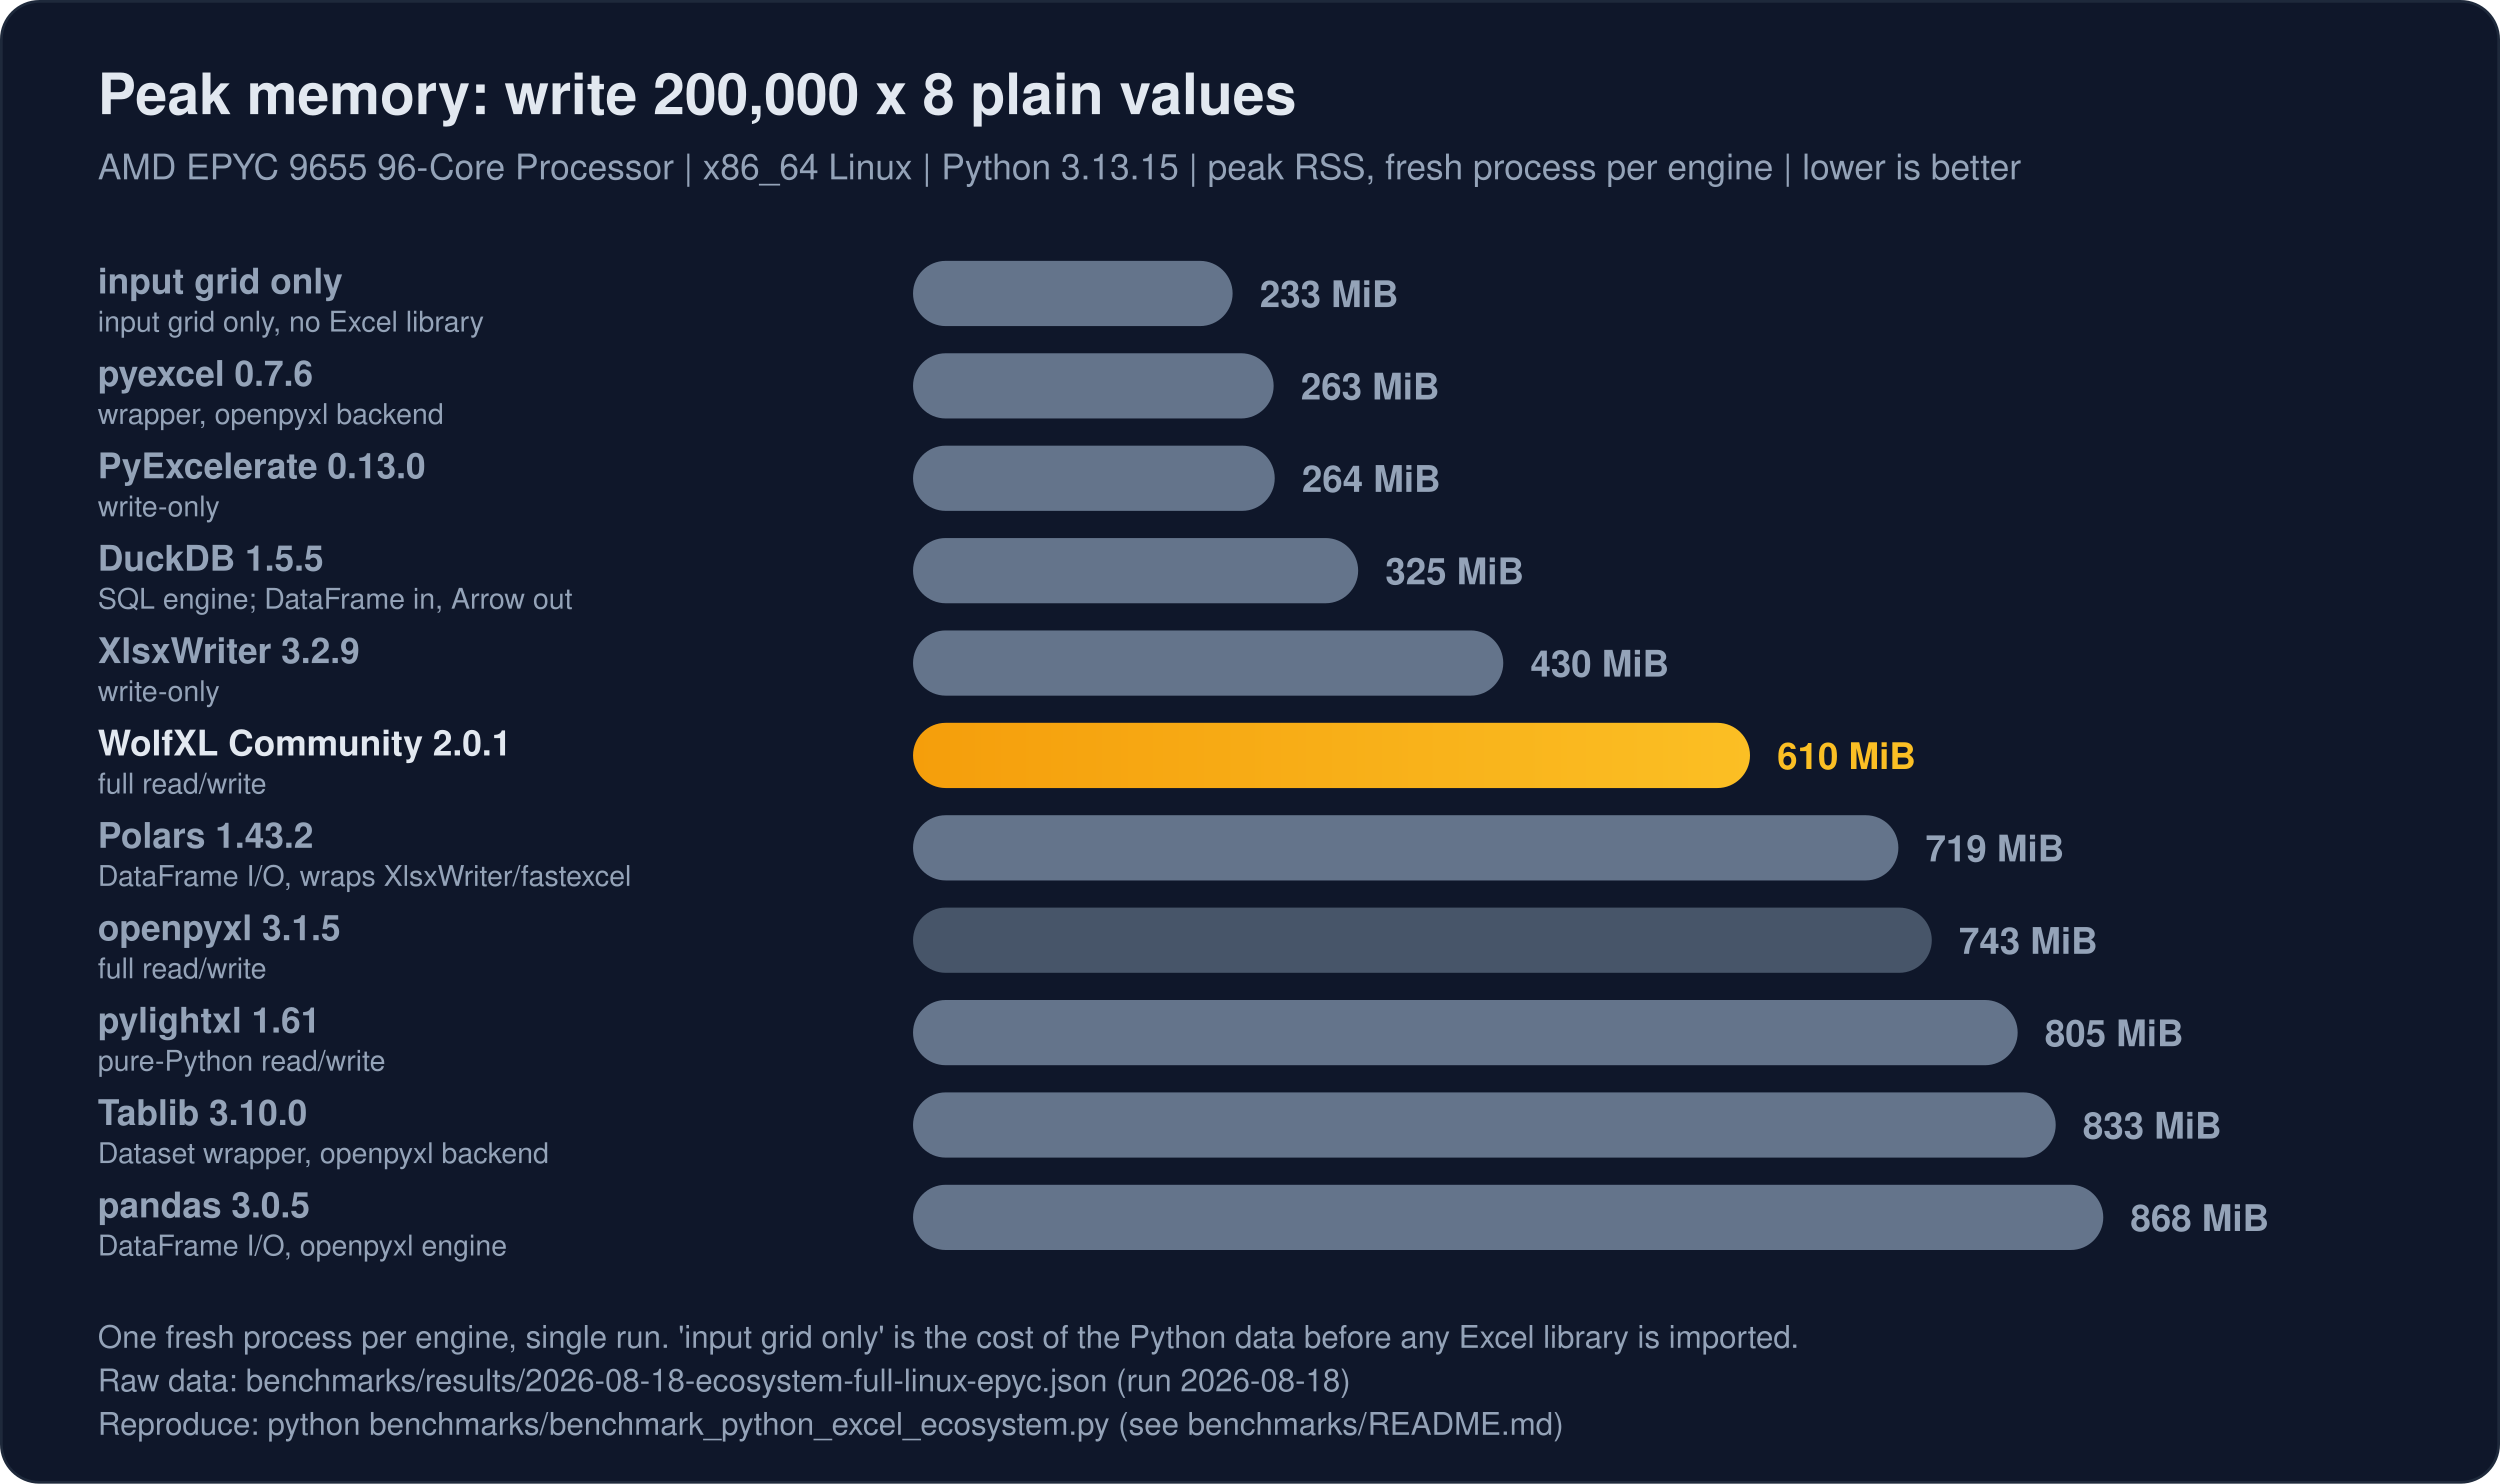
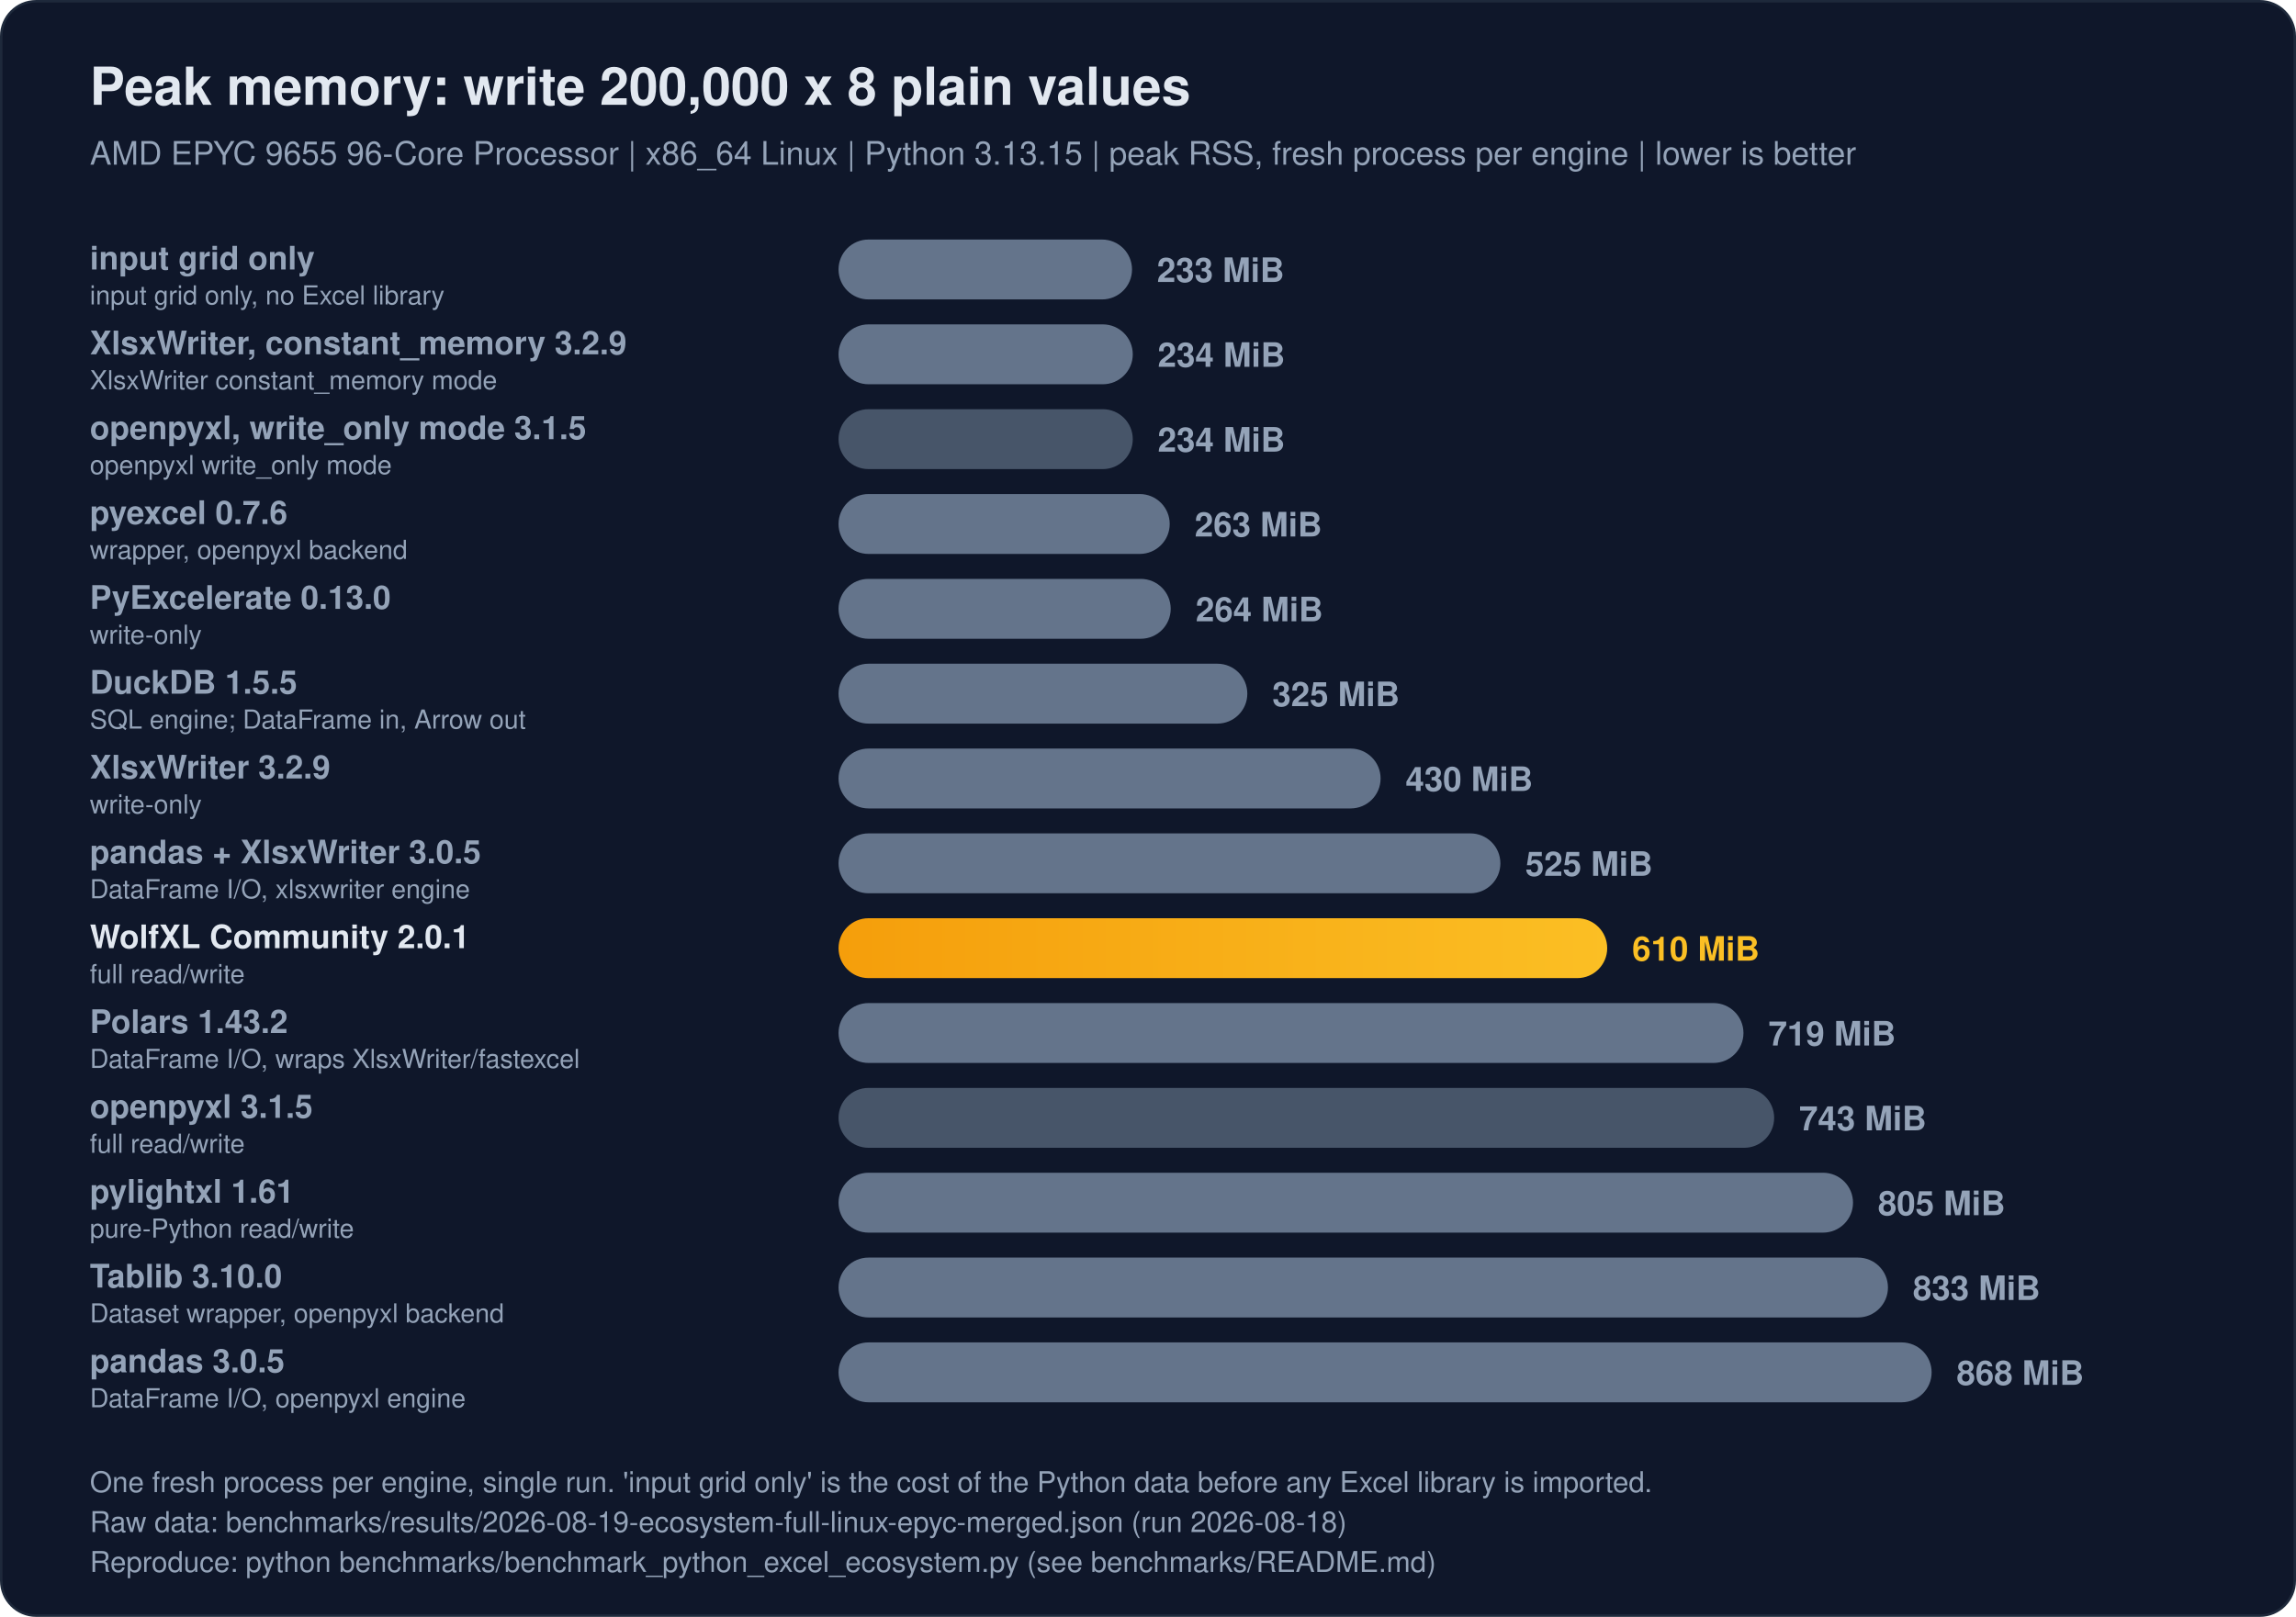
- <svg xmlns="http://www.w3.org/2000/svg" width="920" height="546" viewBox="0 0 920 546" role="img" aria-label="Peak memory: write 200,000 x 8 plain values">
+ <svg xmlns="http://www.w3.org/2000/svg" width="920" height="648" viewBox="0 0 920 648" role="img" aria-label="Peak memory: write 200,000 x 8 plain values">
  <defs>
    <linearGradient id="wolfxl" x1="0" y1="0" x2="1" y2="0">
      <stop offset="0" stop-color="#f59e0b" />
      <stop offset="1" stop-color="#fbbf24" />
    </linearGradient>
  </defs>
-   <rect x="0.5" y="0.5" width="919" height="545" rx="14" fill="#0f172a" stroke="#1e293b" />
+   <rect x="0.5" y="0.5" width="919" height="647" rx="14" fill="#0f172a" stroke="#1e293b" />
  <text x="36" y="42" font-family="-apple-system,'Segoe UI',Helvetica,Arial,sans-serif" font-size="21" font-weight="700" fill="#e2e8f0">Peak memory: write 200,000 x 8 plain values</text>
  <text x="36" y="66" font-family="-apple-system,'Segoe UI',Helvetica,Arial,sans-serif" font-size="13" fill="#94a3b8">AMD EPYC 9655 96-Core Processor | x86_64 Linux | Python 3.13.15 | peak RSS, fresh process per engine | lower is better</text>
  <text x="36" y="108" font-family="-apple-system,'Segoe UI',Helvetica,Arial,sans-serif" font-size="13" font-weight="600" fill="#94a3b8">input grid only</text>
  <text x="36" y="122" font-family="-apple-system,'Segoe UI',Helvetica,Arial,sans-serif" font-size="10.5" fill="#94a3b8">input grid only, no Excel library</text>
  <rect x="336" y="96" width="117.6" height="24" rx="12.0" fill="#64748b" />
  <text x="463.6" y="113" font-family="-apple-system,'Segoe UI',Helvetica,Arial,sans-serif" font-size="13.5" font-weight="700" fill="#94a3b8">233 MiB</text>
-   <text x="36" y="142" font-family="-apple-system,'Segoe UI',Helvetica,Arial,sans-serif" font-size="13" font-weight="600" fill="#94a3b8">pyexcel 0.7.6</text>
-   <text x="36" y="156" font-family="-apple-system,'Segoe UI',Helvetica,Arial,sans-serif" font-size="10.5" fill="#94a3b8">wrapper, openpyxl backend</text>
-   <rect x="336" y="130" width="132.7" height="24" rx="12.0" fill="#64748b" />
-   <text x="478.7" y="147" font-family="-apple-system,'Segoe UI',Helvetica,Arial,sans-serif" font-size="13.5" font-weight="700" fill="#94a3b8">263 MiB</text>
-   <text x="36" y="176" font-family="-apple-system,'Segoe UI',Helvetica,Arial,sans-serif" font-size="13" font-weight="600" fill="#94a3b8">PyExcelerate 0.13.0</text>
-   <text x="36" y="190" font-family="-apple-system,'Segoe UI',Helvetica,Arial,sans-serif" font-size="10.5" fill="#94a3b8">write-only</text>
-   <rect x="336" y="164" width="133.1" height="24" rx="12.0" fill="#64748b" />
-   <text x="479.1" y="181" font-family="-apple-system,'Segoe UI',Helvetica,Arial,sans-serif" font-size="13.5" font-weight="700" fill="#94a3b8">264 MiB</text>
-   <text x="36" y="210" font-family="-apple-system,'Segoe UI',Helvetica,Arial,sans-serif" font-size="13" font-weight="600" fill="#94a3b8">DuckDB 1.5.5</text>
-   <text x="36" y="224" font-family="-apple-system,'Segoe UI',Helvetica,Arial,sans-serif" font-size="10.5" fill="#94a3b8">SQL engine; DataFrame in, Arrow out</text>
-   <rect x="336" y="198" width="163.8" height="24" rx="12.0" fill="#64748b" />
-   <text x="509.8" y="215" font-family="-apple-system,'Segoe UI',Helvetica,Arial,sans-serif" font-size="13.5" font-weight="700" fill="#94a3b8">325 MiB</text>
-   <text x="36" y="244" font-family="-apple-system,'Segoe UI',Helvetica,Arial,sans-serif" font-size="13" font-weight="600" fill="#94a3b8">XlsxWriter 3.2.9</text>
+   <text x="36" y="142" font-family="-apple-system,'Segoe UI',Helvetica,Arial,sans-serif" font-size="13" font-weight="600" fill="#94a3b8">XlsxWriter, constant_memory 3.2.9</text>
+   <text x="36" y="156" font-family="-apple-system,'Segoe UI',Helvetica,Arial,sans-serif" font-size="10.5" fill="#94a3b8">XlsxWriter constant_memory mode</text>
+   <rect x="336" y="130" width="117.9" height="24" rx="12.0" fill="#64748b" />
+   <text x="463.9" y="147" font-family="-apple-system,'Segoe UI',Helvetica,Arial,sans-serif" font-size="13.5" font-weight="700" fill="#94a3b8">234 MiB</text>
+   <text x="36" y="176" font-family="-apple-system,'Segoe UI',Helvetica,Arial,sans-serif" font-size="13" font-weight="600" fill="#94a3b8">openpyxl, write_only mode 3.1.5</text>
+   <text x="36" y="190" font-family="-apple-system,'Segoe UI',Helvetica,Arial,sans-serif" font-size="10.5" fill="#94a3b8">openpyxl write_only mode</text>
+   <rect x="336" y="164" width="117.9" height="24" rx="12.0" fill="#475569" />
+   <text x="463.9" y="181" font-family="-apple-system,'Segoe UI',Helvetica,Arial,sans-serif" font-size="13.5" font-weight="700" fill="#94a3b8">234 MiB</text>
+   <text x="36" y="210" font-family="-apple-system,'Segoe UI',Helvetica,Arial,sans-serif" font-size="13" font-weight="600" fill="#94a3b8">pyexcel 0.7.6</text>
+   <text x="36" y="224" font-family="-apple-system,'Segoe UI',Helvetica,Arial,sans-serif" font-size="10.5" fill="#94a3b8">wrapper, openpyxl backend</text>
+   <rect x="336" y="198" width="132.7" height="24" rx="12.0" fill="#64748b" />
+   <text x="478.7" y="215" font-family="-apple-system,'Segoe UI',Helvetica,Arial,sans-serif" font-size="13.5" font-weight="700" fill="#94a3b8">263 MiB</text>
+   <text x="36" y="244" font-family="-apple-system,'Segoe UI',Helvetica,Arial,sans-serif" font-size="13" font-weight="600" fill="#94a3b8">PyExcelerate 0.13.0</text>
  <text x="36" y="258" font-family="-apple-system,'Segoe UI',Helvetica,Arial,sans-serif" font-size="10.5" fill="#94a3b8">write-only</text>
-   <rect x="336" y="232" width="217.2" height="24" rx="12.0" fill="#64748b" />
-   <text x="563.2" y="249" font-family="-apple-system,'Segoe UI',Helvetica,Arial,sans-serif" font-size="13.5" font-weight="700" fill="#94a3b8">430 MiB</text>
-   <text x="36" y="278" font-family="-apple-system,'Segoe UI',Helvetica,Arial,sans-serif" font-size="13" font-weight="700" fill="#e2e8f0">WolfXL Community 2.0.1</text>
-   <text x="36" y="292" font-family="-apple-system,'Segoe UI',Helvetica,Arial,sans-serif" font-size="10.5" fill="#94a3b8">full read/write</text>
-   <rect x="336" y="266" width="308.0" height="24" rx="12.0" fill="url(#wolfxl)" />
-   <text x="654.0" y="283" font-family="-apple-system,'Segoe UI',Helvetica,Arial,sans-serif" font-size="13.5" font-weight="700" fill="#fbbf24">610 MiB</text>
-   <text x="36" y="312" font-family="-apple-system,'Segoe UI',Helvetica,Arial,sans-serif" font-size="13" font-weight="600" fill="#94a3b8">Polars 1.43.2</text>
-   <text x="36" y="326" font-family="-apple-system,'Segoe UI',Helvetica,Arial,sans-serif" font-size="10.5" fill="#94a3b8">DataFrame I/O, wraps XlsxWriter/fastexcel</text>
-   <rect x="336" y="300" width="362.6" height="24" rx="12.0" fill="#64748b" />
-   <text x="708.6" y="317" font-family="-apple-system,'Segoe UI',Helvetica,Arial,sans-serif" font-size="13.5" font-weight="700" fill="#94a3b8">719 MiB</text>
-   <text x="36" y="346" font-family="-apple-system,'Segoe UI',Helvetica,Arial,sans-serif" font-size="13" font-weight="600" fill="#94a3b8">openpyxl 3.1.5</text>
-   <text x="36" y="360" font-family="-apple-system,'Segoe UI',Helvetica,Arial,sans-serif" font-size="10.5" fill="#94a3b8">full read/write</text>
-   <rect x="336" y="334" width="374.9" height="24" rx="12.0" fill="#475569" />
-   <text x="720.9" y="351" font-family="-apple-system,'Segoe UI',Helvetica,Arial,sans-serif" font-size="13.5" font-weight="700" fill="#94a3b8">743 MiB</text>
-   <text x="36" y="380" font-family="-apple-system,'Segoe UI',Helvetica,Arial,sans-serif" font-size="13" font-weight="600" fill="#94a3b8">pylightxl 1.61</text>
-   <text x="36" y="394" font-family="-apple-system,'Segoe UI',Helvetica,Arial,sans-serif" font-size="10.5" fill="#94a3b8">pure-Python read/write</text>
-   <rect x="336" y="368" width="406.5" height="24" rx="12.0" fill="#64748b" />
-   <text x="752.5" y="385" font-family="-apple-system,'Segoe UI',Helvetica,Arial,sans-serif" font-size="13.5" font-weight="700" fill="#94a3b8">805 MiB</text>
-   <text x="36" y="414" font-family="-apple-system,'Segoe UI',Helvetica,Arial,sans-serif" font-size="13" font-weight="600" fill="#94a3b8">Tablib 3.10.0</text>
-   <text x="36" y="428" font-family="-apple-system,'Segoe UI',Helvetica,Arial,sans-serif" font-size="10.5" fill="#94a3b8">Dataset wrapper, openpyxl backend</text>
-   <rect x="336" y="402" width="420.5" height="24" rx="12.0" fill="#64748b" />
-   <text x="766.5" y="419" font-family="-apple-system,'Segoe UI',Helvetica,Arial,sans-serif" font-size="13.5" font-weight="700" fill="#94a3b8">833 MiB</text>
-   <text x="36" y="448" font-family="-apple-system,'Segoe UI',Helvetica,Arial,sans-serif" font-size="13" font-weight="600" fill="#94a3b8">pandas 3.0.5</text>
-   <text x="36" y="462" font-family="-apple-system,'Segoe UI',Helvetica,Arial,sans-serif" font-size="10.5" fill="#94a3b8">DataFrame I/O, openpyxl engine</text>
-   <rect x="336" y="436" width="438.0" height="24" rx="12.0" fill="#64748b" />
-   <text x="784.0" y="453" font-family="-apple-system,'Segoe UI',Helvetica,Arial,sans-serif" font-size="13.5" font-weight="700" fill="#94a3b8">868 MiB</text>
-   <text x="36" y="496" font-family="-apple-system,'Segoe UI',Helvetica,Arial,sans-serif" font-size="11.5" fill="#94a3b8">One fresh process per engine, single run. 'input grid only' is the cost of the Python data before any Excel library is imported.</text>
-   <text x="36" y="512" font-family="-apple-system,'Segoe UI',Helvetica,Arial,sans-serif" font-size="11.5" fill="#94a3b8">Raw data: benchmarks/results/2026-08-18-ecosystem-full-linux-epyc.json (run 2026-08-18)</text>
-   <text x="36" y="528" font-family="-apple-system,'Segoe UI',Helvetica,Arial,sans-serif" font-size="11.5" fill="#94a3b8">Reproduce: python benchmarks/benchmark_python_excel_ecosystem.py (see benchmarks/README.md)</text>
+   <rect x="336" y="232" width="133.1" height="24" rx="12.0" fill="#64748b" />
+   <text x="479.1" y="249" font-family="-apple-system,'Segoe UI',Helvetica,Arial,sans-serif" font-size="13.5" font-weight="700" fill="#94a3b8">264 MiB</text>
+   <text x="36" y="278" font-family="-apple-system,'Segoe UI',Helvetica,Arial,sans-serif" font-size="13" font-weight="600" fill="#94a3b8">DuckDB 1.5.5</text>
+   <text x="36" y="292" font-family="-apple-system,'Segoe UI',Helvetica,Arial,sans-serif" font-size="10.5" fill="#94a3b8">SQL engine; DataFrame in, Arrow out</text>
+   <rect x="336" y="266" width="163.8" height="24" rx="12.0" fill="#64748b" />
+   <text x="509.8" y="283" font-family="-apple-system,'Segoe UI',Helvetica,Arial,sans-serif" font-size="13.5" font-weight="700" fill="#94a3b8">325 MiB</text>
+   <text x="36" y="312" font-family="-apple-system,'Segoe UI',Helvetica,Arial,sans-serif" font-size="13" font-weight="600" fill="#94a3b8">XlsxWriter 3.2.9</text>
+   <text x="36" y="326" font-family="-apple-system,'Segoe UI',Helvetica,Arial,sans-serif" font-size="10.5" fill="#94a3b8">write-only</text>
+   <rect x="336" y="300" width="217.2" height="24" rx="12.0" fill="#64748b" />
+   <text x="563.2" y="317" font-family="-apple-system,'Segoe UI',Helvetica,Arial,sans-serif" font-size="13.5" font-weight="700" fill="#94a3b8">430 MiB</text>
+   <text x="36" y="346" font-family="-apple-system,'Segoe UI',Helvetica,Arial,sans-serif" font-size="13" font-weight="600" fill="#94a3b8">pandas + XlsxWriter 3.0.5</text>
+   <text x="36" y="360" font-family="-apple-system,'Segoe UI',Helvetica,Arial,sans-serif" font-size="10.5" fill="#94a3b8">DataFrame I/O, xlsxwriter engine</text>
+   <rect x="336" y="334" width="265.2" height="24" rx="12.0" fill="#64748b" />
+   <text x="611.2" y="351" font-family="-apple-system,'Segoe UI',Helvetica,Arial,sans-serif" font-size="13.5" font-weight="700" fill="#94a3b8">525 MiB</text>
+   <text x="36" y="380" font-family="-apple-system,'Segoe UI',Helvetica,Arial,sans-serif" font-size="13" font-weight="700" fill="#e2e8f0">WolfXL Community 2.0.1</text>
+   <text x="36" y="394" font-family="-apple-system,'Segoe UI',Helvetica,Arial,sans-serif" font-size="10.5" fill="#94a3b8">full read/write</text>
+   <rect x="336" y="368" width="308.0" height="24" rx="12.0" fill="url(#wolfxl)" />
+   <text x="654.0" y="385" font-family="-apple-system,'Segoe UI',Helvetica,Arial,sans-serif" font-size="13.5" font-weight="700" fill="#fbbf24">610 MiB</text>
+   <text x="36" y="414" font-family="-apple-system,'Segoe UI',Helvetica,Arial,sans-serif" font-size="13" font-weight="600" fill="#94a3b8">Polars 1.43.2</text>
+   <text x="36" y="428" font-family="-apple-system,'Segoe UI',Helvetica,Arial,sans-serif" font-size="10.5" fill="#94a3b8">DataFrame I/O, wraps XlsxWriter/fastexcel</text>
+   <rect x="336" y="402" width="362.6" height="24" rx="12.0" fill="#64748b" />
+   <text x="708.6" y="419" font-family="-apple-system,'Segoe UI',Helvetica,Arial,sans-serif" font-size="13.5" font-weight="700" fill="#94a3b8">719 MiB</text>
+   <text x="36" y="448" font-family="-apple-system,'Segoe UI',Helvetica,Arial,sans-serif" font-size="13" font-weight="600" fill="#94a3b8">openpyxl 3.1.5</text>
+   <text x="36" y="462" font-family="-apple-system,'Segoe UI',Helvetica,Arial,sans-serif" font-size="10.5" fill="#94a3b8">full read/write</text>
+   <rect x="336" y="436" width="374.9" height="24" rx="12.0" fill="#475569" />
+   <text x="720.9" y="453" font-family="-apple-system,'Segoe UI',Helvetica,Arial,sans-serif" font-size="13.5" font-weight="700" fill="#94a3b8">743 MiB</text>
+   <text x="36" y="482" font-family="-apple-system,'Segoe UI',Helvetica,Arial,sans-serif" font-size="13" font-weight="600" fill="#94a3b8">pylightxl 1.61</text>
+   <text x="36" y="496" font-family="-apple-system,'Segoe UI',Helvetica,Arial,sans-serif" font-size="10.5" fill="#94a3b8">pure-Python read/write</text>
+   <rect x="336" y="470" width="406.5" height="24" rx="12.0" fill="#64748b" />
+   <text x="752.5" y="487" font-family="-apple-system,'Segoe UI',Helvetica,Arial,sans-serif" font-size="13.5" font-weight="700" fill="#94a3b8">805 MiB</text>
+   <text x="36" y="516" font-family="-apple-system,'Segoe UI',Helvetica,Arial,sans-serif" font-size="13" font-weight="600" fill="#94a3b8">Tablib 3.10.0</text>
+   <text x="36" y="530" font-family="-apple-system,'Segoe UI',Helvetica,Arial,sans-serif" font-size="10.5" fill="#94a3b8">Dataset wrapper, openpyxl backend</text>
+   <rect x="336" y="504" width="420.5" height="24" rx="12.0" fill="#64748b" />
+   <text x="766.5" y="521" font-family="-apple-system,'Segoe UI',Helvetica,Arial,sans-serif" font-size="13.5" font-weight="700" fill="#94a3b8">833 MiB</text>
+   <text x="36" y="550" font-family="-apple-system,'Segoe UI',Helvetica,Arial,sans-serif" font-size="13" font-weight="600" fill="#94a3b8">pandas 3.0.5</text>
+   <text x="36" y="564" font-family="-apple-system,'Segoe UI',Helvetica,Arial,sans-serif" font-size="10.5" fill="#94a3b8">DataFrame I/O, openpyxl engine</text>
+   <rect x="336" y="538" width="438.0" height="24" rx="12.0" fill="#64748b" />
+   <text x="784.0" y="555" font-family="-apple-system,'Segoe UI',Helvetica,Arial,sans-serif" font-size="13.5" font-weight="700" fill="#94a3b8">868 MiB</text>
+   <text x="36" y="598" font-family="-apple-system,'Segoe UI',Helvetica,Arial,sans-serif" font-size="11.5" fill="#94a3b8">One fresh process per engine, single run. 'input grid only' is the cost of the Python data before any Excel library is imported.</text>
+   <text x="36" y="614" font-family="-apple-system,'Segoe UI',Helvetica,Arial,sans-serif" font-size="11.5" fill="#94a3b8">Raw data: benchmarks/results/2026-08-19-ecosystem-full-linux-epyc-merged.json (run 2026-08-18)</text>
+   <text x="36" y="630" font-family="-apple-system,'Segoe UI',Helvetica,Arial,sans-serif" font-size="11.5" fill="#94a3b8">Reproduce: python benchmarks/benchmark_python_excel_ecosystem.py (see benchmarks/README.md)</text>
</svg>
